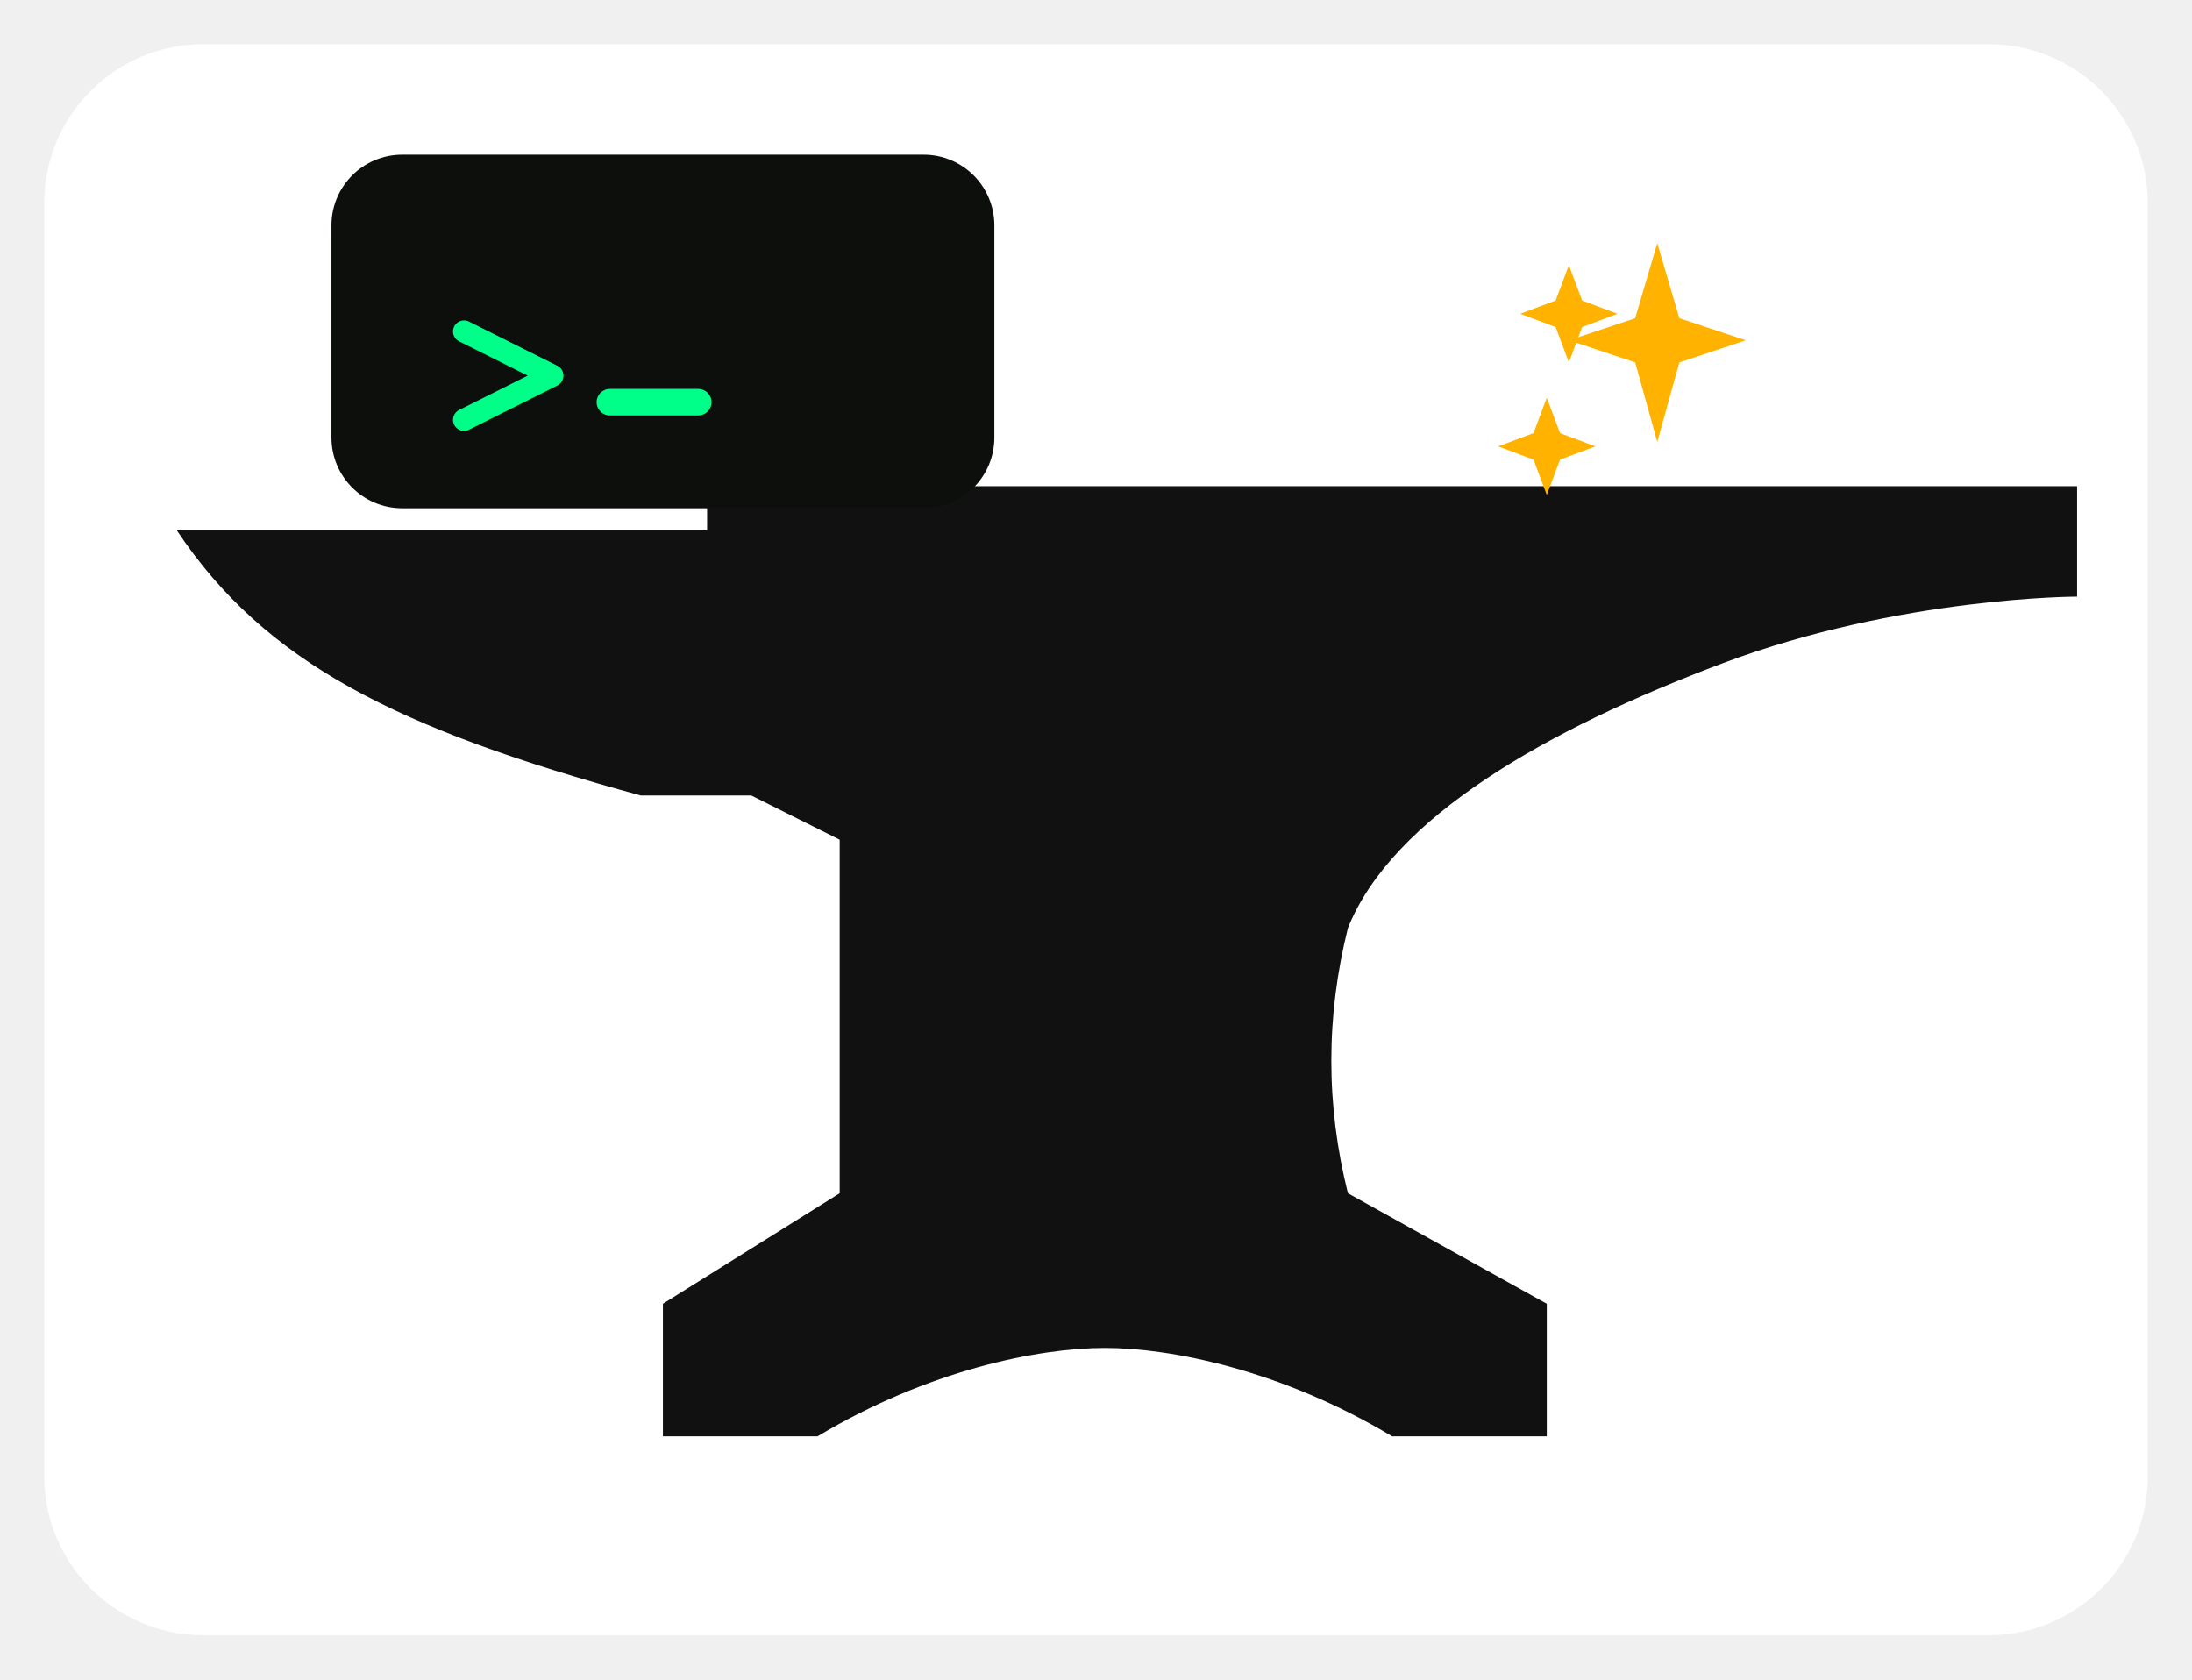
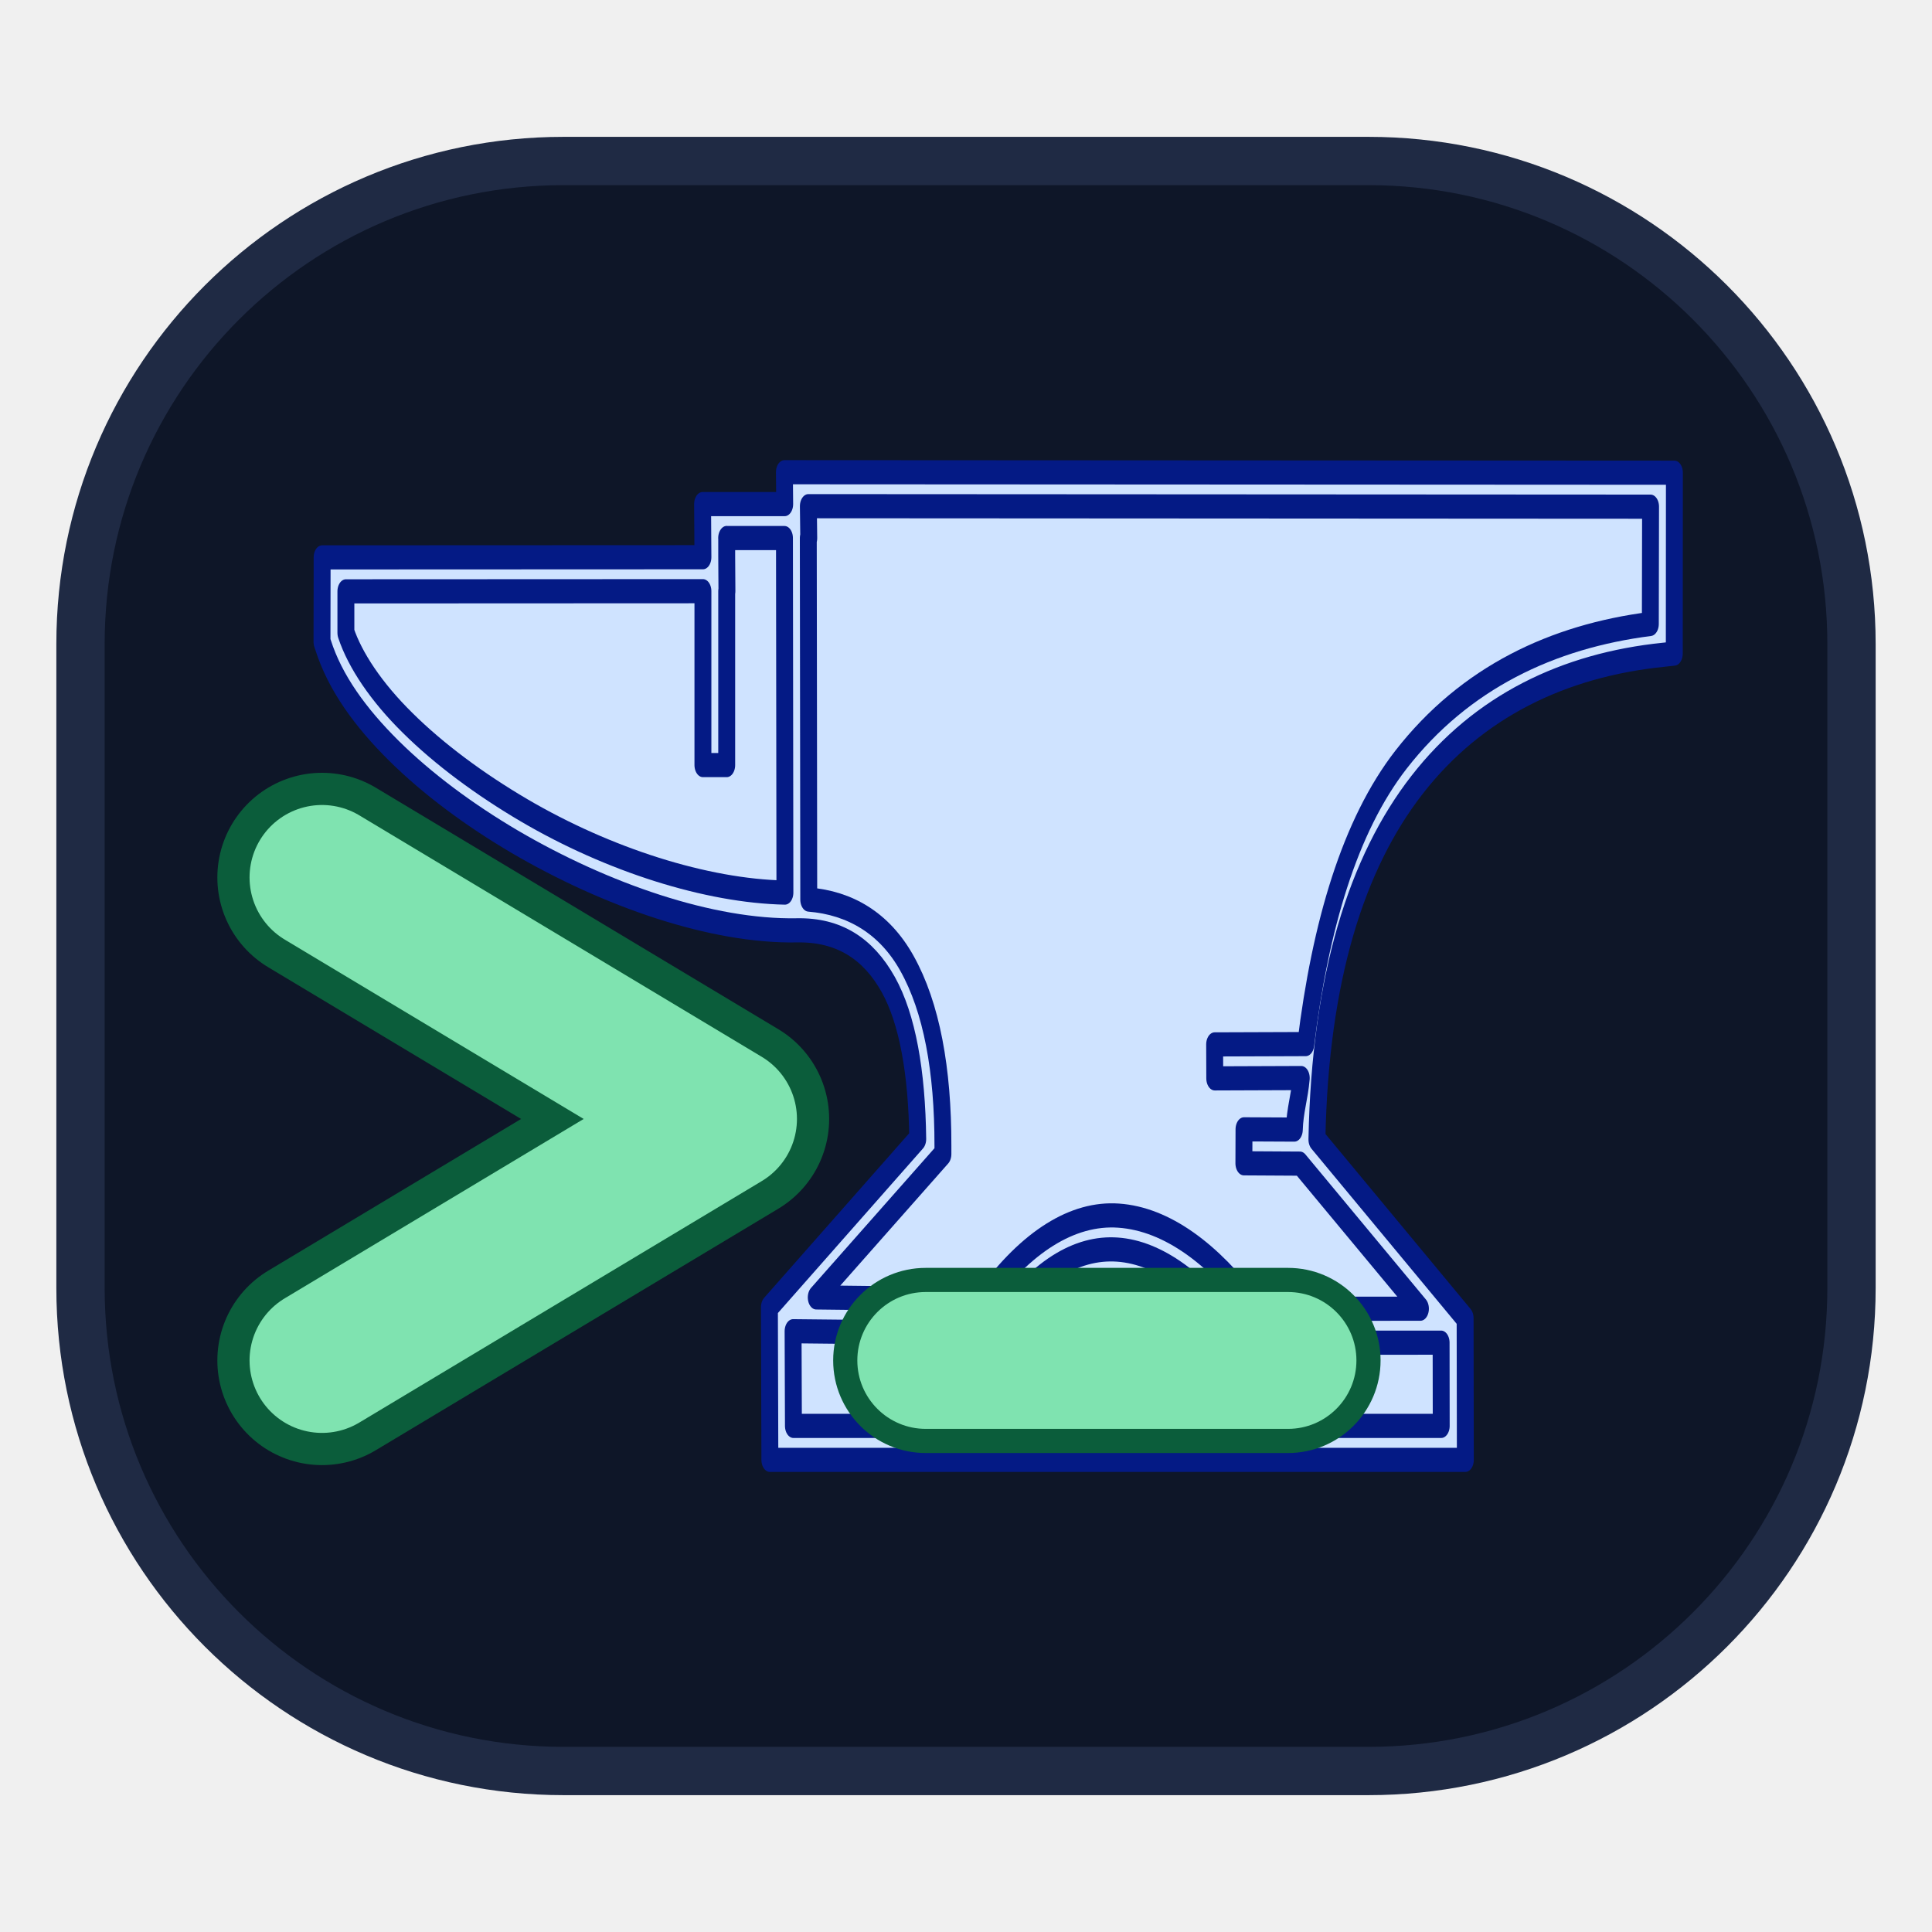
- <svg xmlns="http://www.w3.org/2000/svg" viewBox="0 0 496 380">
-   <rect x="10" y="10" width="476" height="360" rx="36" fill="#ffffff" />
-   <path d="M160 120            H40            C60 150 90 165 145 180            H170            L190 190            V270            L150 295            V325            H185            C210 310 235 305 250 305            C265 305 290 310 315 325            H350            V295            L305 270            C300 250 300 230 305 210            C315 185 350 165 390 150            C430 135 470 135 470 135            V110            H160 Z" fill="#111111" />
-   <rect x="75" y="35" width="150" height="80" rx="16" fill="#0d0f0d" />
-   <path d="M105 75 L125 85 L105 95" stroke="#00ff88" stroke-width="5" stroke-linecap="round" stroke-linejoin="round" fill="none" />
-   <rect x="135" y="88" width="26" height="6" rx="3" fill="#00ff88" />
-   <g fill="#ffb300">
-     <path d="M375 55 L380 72 L395 77 L380 82 L375 100 L370 82 L355 77 L370 72 Z" />
-     <path d="M355 60 L358 68 L366 71 L358 74 L355 82 L352 74 L344 71 L352 68 Z" />
-     <path d="M350 90 L353 98 L361 101 L353 104 L350 112 L347 104 L339 101 L347 98 Z" />
+ <svg xmlns="http://www.w3.org/2000/svg" role="img" viewBox="0 0 24 24" fill="#CFE3FF" stroke="#041a85" stroke-width="0.3" stroke-linejoin="round" stroke-linecap="round">
+   <rect x="1" y="2" width="22" height="20" rx="6" fill="#0E1628" stroke="#1F2A44" stroke-width="0.6" />
+   <g transform="translate(4 0) scale(0.70 1)">
+     <path d="         M8.206 5.866l.005.396H6.754l.006.655v.005l-6.758.002v.211L0 7.973l.02.041         c.212.467.663.901 1.257 1.313.594.411 1.335.796 2.145 1.13         1.62.664 3.502 1.12 5.006 1.1.746-.01 1.265.228 1.62.672         .341.426.51 1.092.524 1.92L7.94 16.239l.008 1.896H20.29         l-.004-1.76-2.63-2.22c.055-2.013.708-3.443 1.777-4.405         1.087-.979 2.61-1.49 4.37-1.616l.195-.015L24 5.872z       " />
+     <path d="         m8.631 6.288l14.946.006-.004 1.457         c-1.737.155-3.29.666-4.424 1.685         -.912.822-1.433 2.062-1.691 3.534         l-1.617.004.002.422 1.535-.004         c-.027.226-.113.4-.123.64         l-.893-.003-.002.422.995.004         2.138 1.802-2.941.002         c-.724-.675-1.552-1.116-2.416-1.158         -.817-.04-1.638.324-2.387 1.04         l-2.978-.024 2.248-1.781v-.102         c.002-.943-.2-1.72-.64-2.269         -.396-.496-1.007-.749-1.741-.79         l-.008-4.49h.008z       " />
+     <path d="         m7.181 6.684h1.026l.008 4.404         c-1.387-.02-3.125-.404-4.631-1.023         -.787-.324-1.507-.698-2.066-1.086         C.968 8.6.587 8.203.424 7.86         v-.514l6.336-.002v2.16h.422         v-2.16h.004l-.004-.435v-.226z       " />
+     <path d="         m14.116 15.523c.75.037 1.503.436 2.18 1.078         l-.002 1.112h-4.345l-.006-1.2         c.706-.717 1.443-1.026 2.173-.99z       " />
+     <path d="         M8.36 16.537l3.16.023.006 1.153h-3.16z       " />
+     <path d="         m19.86 16.679l.002 1.034h-3.148V16.68z       " />
+   </g>
+   <g transform="translate(1.5 0.5)">
+     <path d="M2.5 10.4 L7.5 13.4 L2.5 16.4" stroke="#0B5D3B" stroke-width="2.6" stroke-linecap="round" stroke-linejoin="round" fill="none" />
+     <path d="M2.5 10.4 L7.5 13.4 L2.5 16.4" stroke="#7FE3B0" stroke-width="1.8" stroke-linecap="round" stroke-linejoin="round" fill="none" />
+     <rect x="9" y="15.4" width="6.5" height="2" rx="1" fill="#7FE3B0" stroke="#0B5D3B" />
  </g>
</svg>
